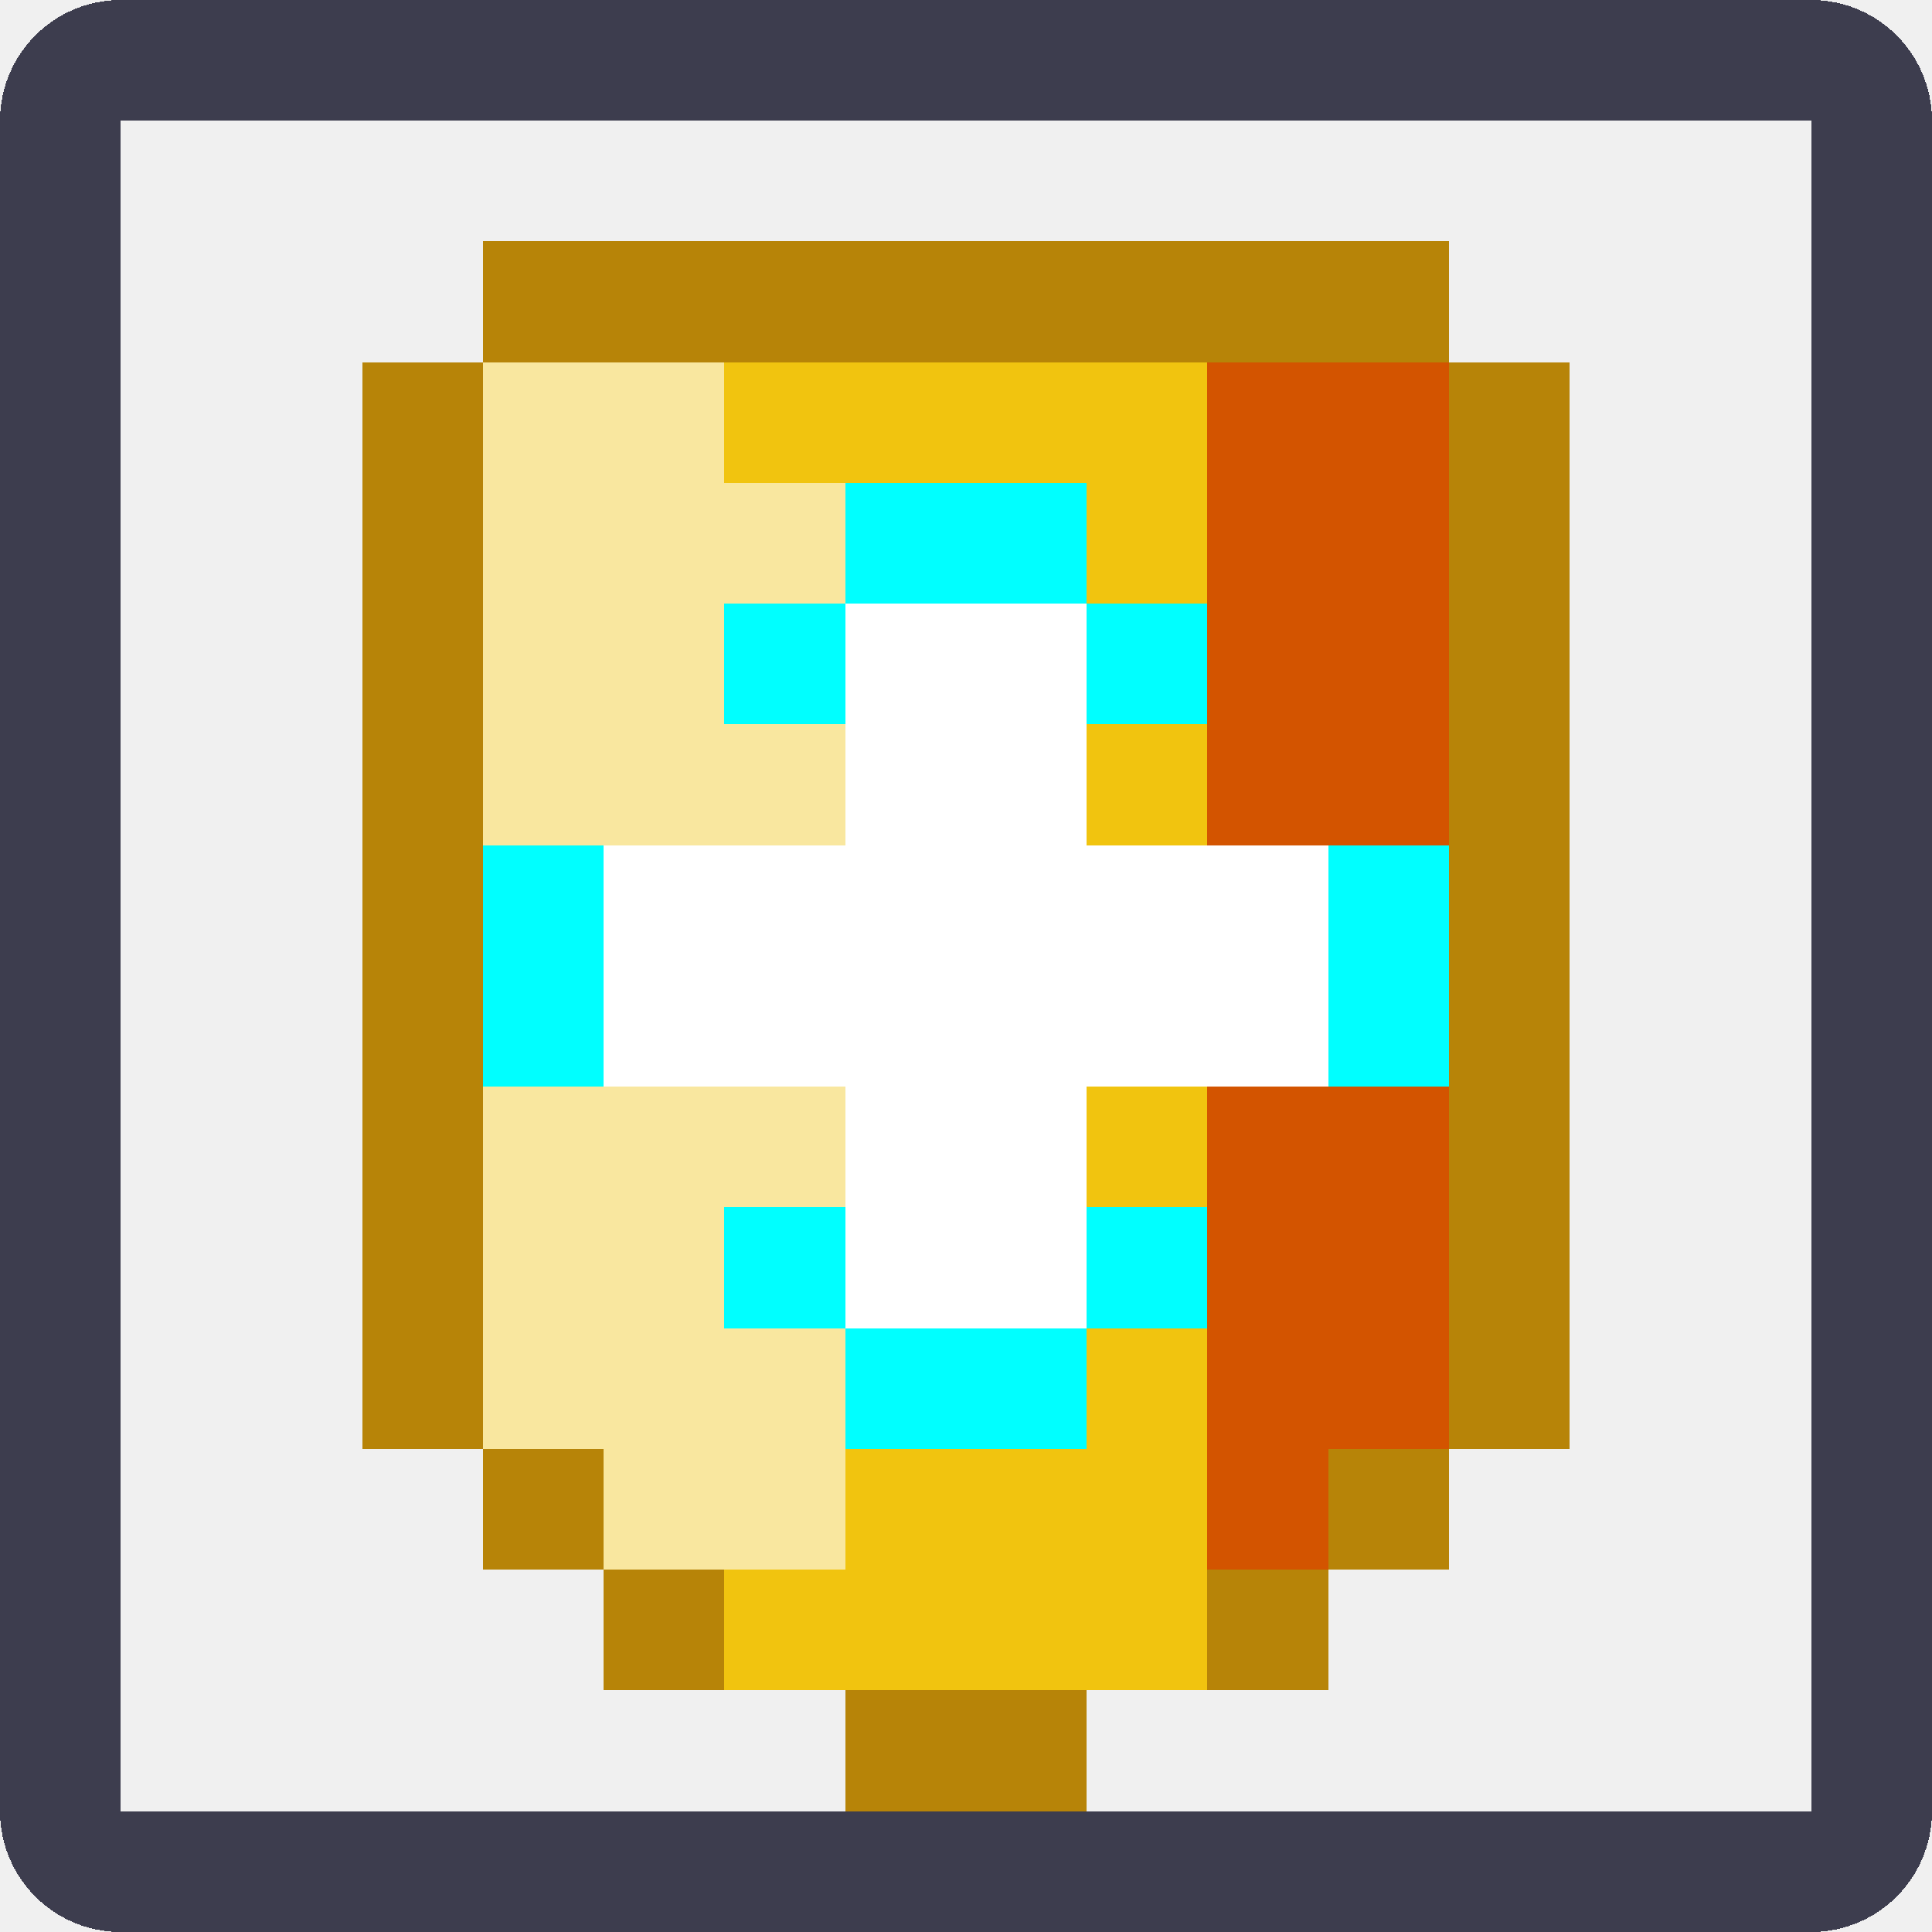
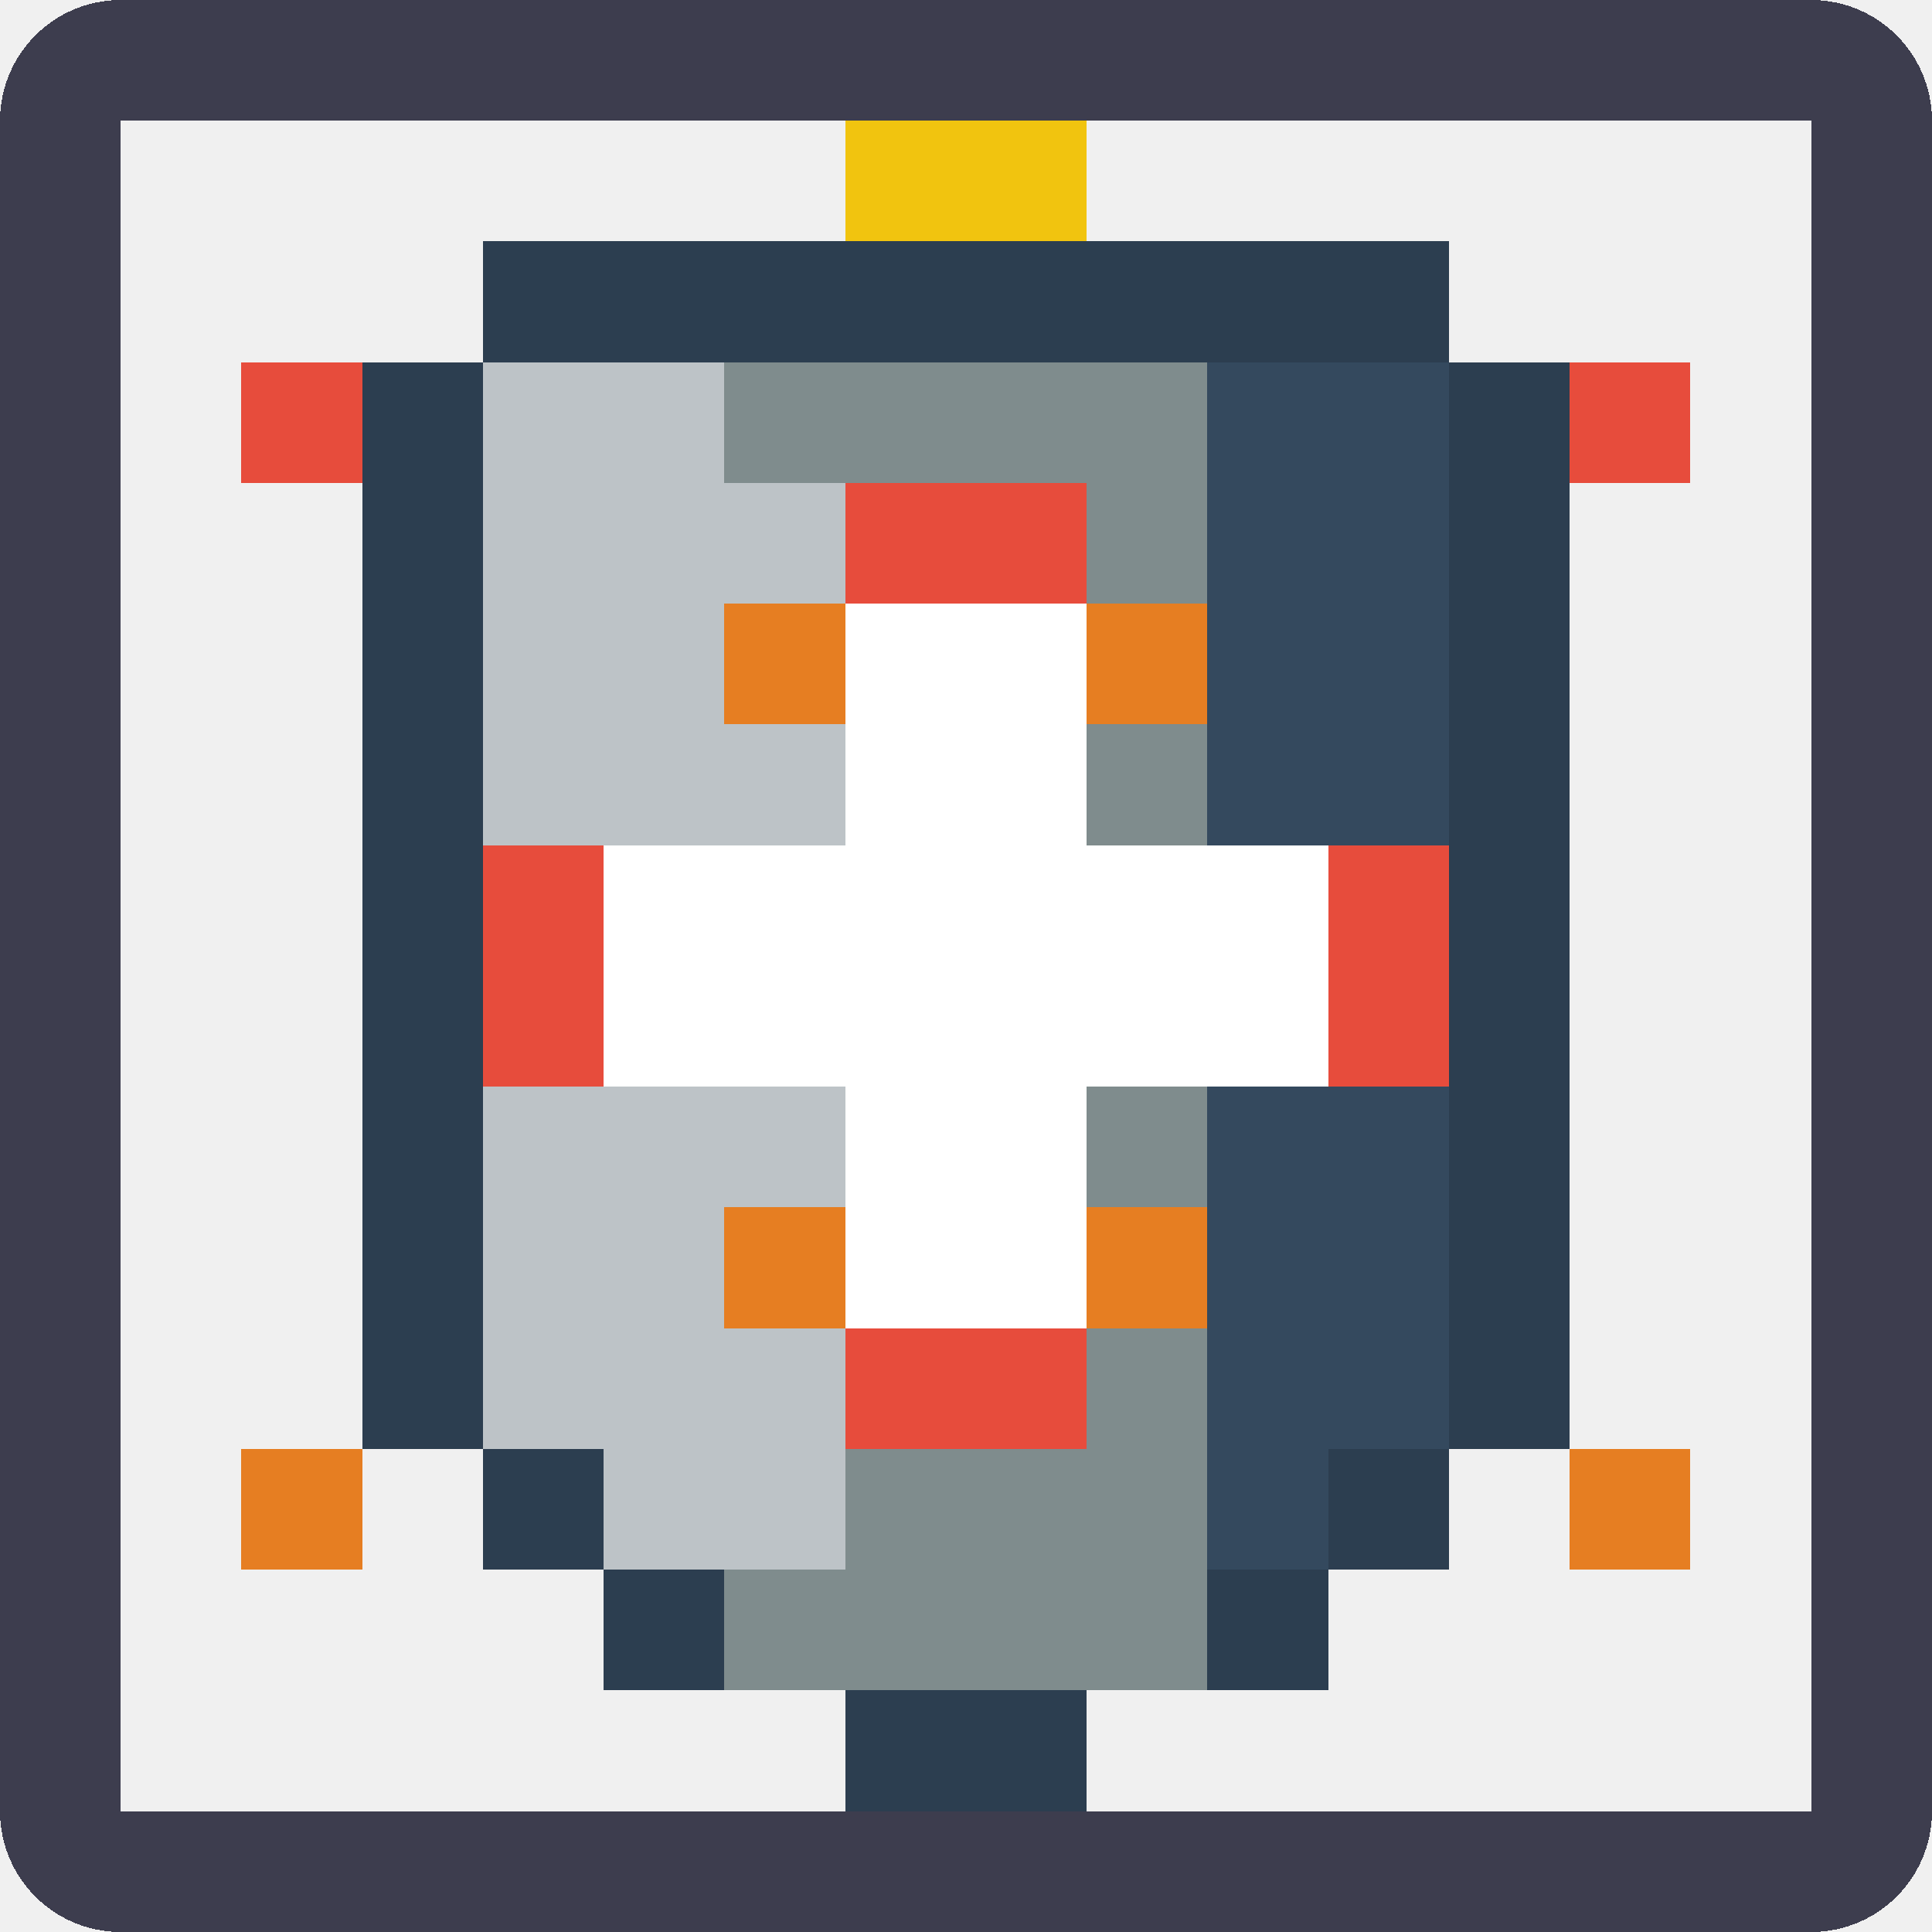
<svg xmlns="http://www.w3.org/2000/svg" viewBox="0 0 16 16" width="100%" height="100%" shape-rendering="crispEdges">
  <rect x="0.5" y="0.5" width="15" height="15" fill="none" stroke="#3d3d4e" stroke-width="1" rx="0.5" ry="0.5" />
-   <rect x="4" y="2" width="8" height="1" fill="#b78408" />
-   <rect x="3" y="3" width="10" height="9" fill="#b78408" />
-   <rect x="4" y="12" width="8" height="1" fill="#b78408" />
-   <rect x="5" y="13" width="6" height="1" fill="#b78408" />
-   <rect x="7" y="14" width="2" height="1" fill="#b78408" />
-   <rect x="4" y="4" width="8" height="8" fill="#f1c40f" />
-   <rect x="5" y="3" width="6" height="1" fill="#f1c40f" />
-   <rect x="5" y="12" width="6" height="1" fill="#f1c40f" />
-   <rect x="6" y="13" width="4" height="1" fill="#f1c40f" />
-   <rect x="4" y="3" width="1" height="9" fill="#f9e79f" />
-   <rect x="5" y="3" width="1" height="10" fill="#f9e79f" />
-   <rect x="6" y="4" width="1" height="9" fill="#f9e79f" />
-   <rect x="10" y="3" width="1" height="10" fill="#d35400" />
-   <rect x="11" y="3" width="1" height="9" fill="#d35400" />
+   <rect x="4" y="2" width="8" height="1" fill="#2c3e50" />
+   <rect x="3" y="3" width="10" height="9" fill="#2c3e50" />
+   <rect x="4" y="12" width="8" height="1" fill="#2c3e50" />
+   <rect x="5" y="13" width="6" height="1" fill="#2c3e50" />
+   <rect x="7" y="14" width="2" height="1" fill="#2c3e50" />
+   <rect x="4" y="4" width="8" height="8" fill="#7f8c8d" />
+   <rect x="5" y="3" width="6" height="1" fill="#7f8c8d" />
+   <rect x="5" y="12" width="6" height="1" fill="#7f8c8d" />
+   <rect x="6" y="13" width="4" height="1" fill="#7f8c8d" />
+   <rect x="4" y="3" width="1" height="9" fill="#bdc3c7" />
+   <rect x="5" y="3" width="1" height="10" fill="#bdc3c7" />
+   <rect x="6" y="4" width="1" height="9" fill="#bdc3c7" />
+   <rect x="10" y="3" width="1" height="10" fill="#34495e" />
+   <rect x="11" y="3" width="1" height="9" fill="#34495e" />
  <rect x="7" y="5" width="2" height="6" fill="#ffffff" />
  <rect x="5" y="7" width="6" height="2" fill="#ffffff" />
-   <rect x="7" y="4" width="2" height="1" fill="#00ffff" />
-   <rect x="7" y="11" width="2" height="1" fill="#00ffff" />
-   <rect x="4" y="7" width="1" height="2" fill="#00ffff" />
-   <rect x="11" y="7" width="1" height="2" fill="#00ffff" />
-   <rect x="6" y="5" width="1" height="1" fill="#00ffff" />
-   <rect x="9" y="5" width="1" height="1" fill="#00ffff" />
-   <rect x="6" y="10" width="1" height="1" fill="#00ffff" />
-   <rect x="9" y="10" width="1" height="1" fill="#00ffff" />
+   <rect x="7" y="4" width="2" height="1" fill="#e74c3c" />
+   <rect x="7" y="11" width="2" height="1" fill="#e74c3c" />
+   <rect x="4" y="7" width="1" height="2" fill="#e74c3c" />
+   <rect x="11" y="7" width="1" height="2" fill="#e74c3c" />
+   <rect x="6" y="5" width="1" height="1" fill="#e67e22" />
+   <rect x="9" y="5" width="1" height="1" fill="#e67e22" />
+   <rect x="6" y="10" width="1" height="1" fill="#e67e22" />
+   <rect x="9" y="10" width="1" height="1" fill="#e67e22" />
+   <rect x="7" y="1" width="2" height="1" fill="#f1c40f" />
+   <rect x="2" y="3" width="1" height="1" fill="#e74c3c" />
+   <rect x="13" y="3" width="1" height="1" fill="#e74c3c" />
+   <rect x="13" y="12" width="1" height="1" fill="#e67e22" />
+   <rect x="2" y="12" width="1" height="1" fill="#e67e22" />
</svg>
